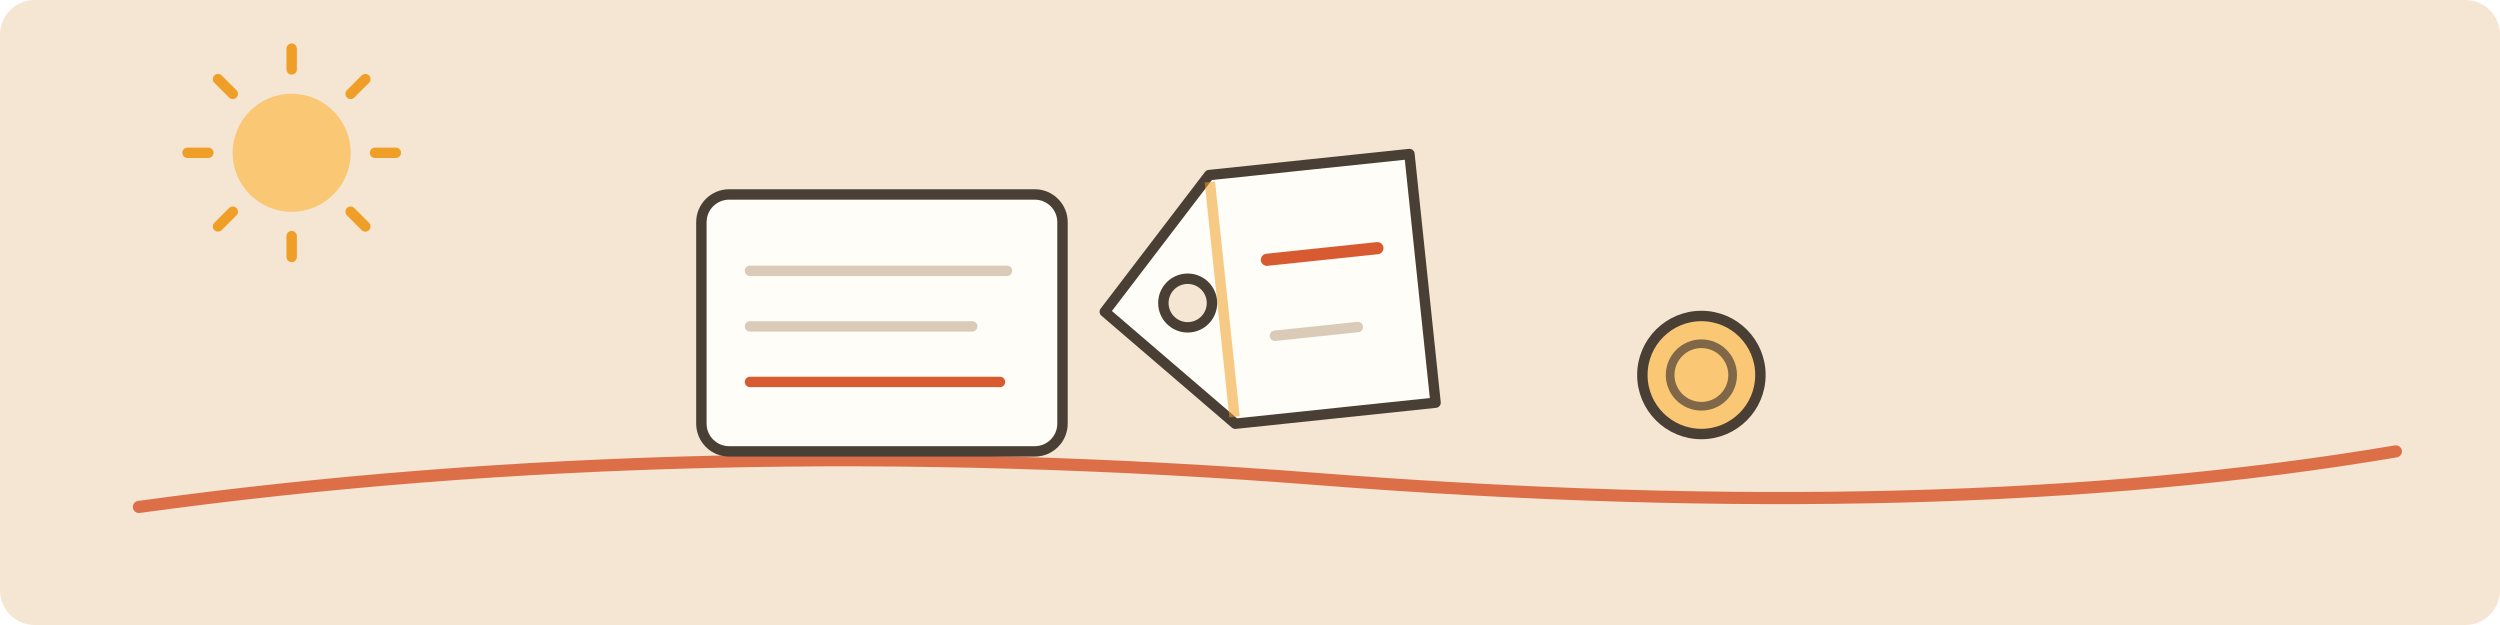
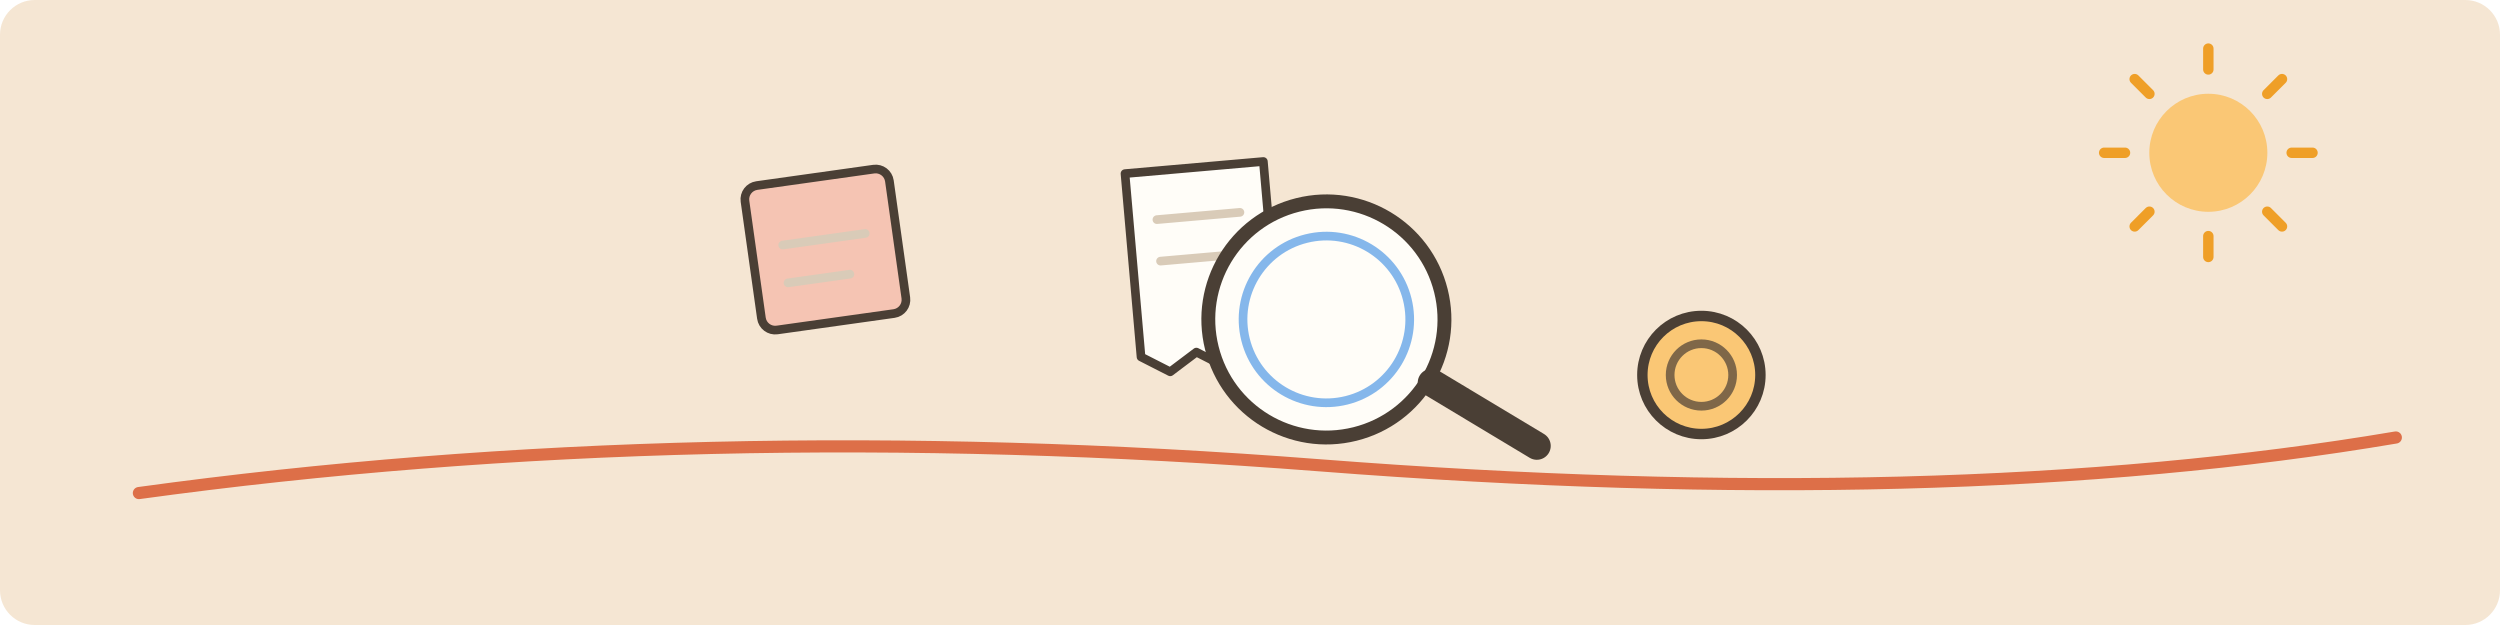
<svg xmlns="http://www.w3.org/2000/svg" width="720" height="180" viewBox="0 0 720 180" role="img" aria-hidden="true">
  <style>
.ec-bg{fill:#F5E6D3}
.ec-paper{fill:#FFFDF8}
.ec-ln{stroke:#4A3F35}
.ec-rule{stroke:#D9CBB8}
.ec-ink{fill:#4A3F35}
@media (prefers-color-scheme: dark){
.ec-bg{fill:#33251B}
.ec-paper{fill:#241D15}
.ec-ln{stroke:#EFE7DA}
.ec-rule{stroke:#5C5044}
.ec-ink{fill:#EFE7DA}
}
</style>
  <rect width="720" height="180" rx="10" class="ec-bg" />
-   <g transform="translate(84,44)">
+   <g transform="translate(636,44)">
    <circle cx="0" cy="0" r="17" fill="#FAC775" />
    <line x1="0" y1="-24" x2="0" y2="-30" stroke="#EF9F27" stroke-width="3" stroke-linecap="round" transform="rotate(0)" />
    <line x1="0" y1="-24" x2="0" y2="-30" stroke="#EF9F27" stroke-width="3" stroke-linecap="round" transform="rotate(45)" />
    <line x1="0" y1="-24" x2="0" y2="-30" stroke="#EF9F27" stroke-width="3" stroke-linecap="round" transform="rotate(90)" />
    <line x1="0" y1="-24" x2="0" y2="-30" stroke="#EF9F27" stroke-width="3" stroke-linecap="round" transform="rotate(135)" />
    <line x1="0" y1="-24" x2="0" y2="-30" stroke="#EF9F27" stroke-width="3" stroke-linecap="round" transform="rotate(180)" />
    <line x1="0" y1="-24" x2="0" y2="-30" stroke="#EF9F27" stroke-width="3" stroke-linecap="round" transform="rotate(225)" />
    <line x1="0" y1="-24" x2="0" y2="-30" stroke="#EF9F27" stroke-width="3" stroke-linecap="round" transform="rotate(270)" />
    <line x1="0" y1="-24" x2="0" y2="-30" stroke="#EF9F27" stroke-width="3" stroke-linecap="round" transform="rotate(315)" />
  </g>
-   <path d="M40 146 Q200 124 380 138 T690 130" fill="none" stroke="#D85A30" stroke-width="3.5" stroke-linecap="round" opacity="0.85" />
-   <g transform="translate(314,50) rotate(-6)">
-     <path d="M0 40 L34 4 H92 V76 H34 Z" class="ec-paper ec-ln" stroke-width="3" stroke-linejoin="round" />
-     <line x1="34" y1="6" x2="34" y2="74" stroke="#EF9F27" stroke-width="3" opacity="0.55" />
-     <circle cx="24" cy="40" r="7" class="ec-bg ec-ln" stroke-width="3" />
-     <line x1="48" y1="30" x2="80" y2="30" stroke="#D85A30" stroke-width="3.5" stroke-linecap="round" />
-     <line x1="48" y1="52" x2="72" y2="52" class="ec-rule" stroke-width="3" stroke-linecap="round" />
+   <path d="M40 142 Q200 120 380 134 T690 126" fill="none" stroke="#D85A30" stroke-width="3.5" stroke-linecap="round" opacity="0.85" />
+   <g transform="translate(324,50) rotate(-5)">
+     <path d="M0 0 h40 v58 l-8 -5 -8 5 -8 -5 -8 5 -8 -5 V0 Z" class="ec-paper ec-ln" stroke-width="2.5" stroke-linejoin="round" />
+     <line x1="8" y1="14" x2="32" y2="14" class="ec-rule" stroke-width="2.5" stroke-linecap="round" />
+     <line x1="8" y1="26" x2="26" y2="26" class="ec-rule" stroke-width="2.5" stroke-linecap="round" />
  </g>
-   <g transform="translate(202,56)">
-     <rect width="104" height="74" rx="8" class="ec-paper ec-ln" stroke-width="3" />
-     <line x1="14" y1="22" x2="88" y2="22" class="ec-rule" stroke-width="3" stroke-linecap="round" />
-     <line x1="14" y1="38" x2="78" y2="38" class="ec-rule" stroke-width="3" stroke-linecap="round" />
-     <line x1="14" y1="54" x2="86" y2="54" stroke="#D85A30" stroke-width="3" stroke-linecap="round" />
+   <g transform="translate(382,92) rotate(-14)">
+     <circle cx="0" cy="0" r="34" class="ec-paper ec-ln" stroke-width="4" />
+     <circle cx="0" cy="0" r="24" fill="none" stroke="#85B7EB" stroke-width="2.5" />
+     <line x1="25" y1="25" x2="50" y2="50" class="ec-ln" stroke-width="8" stroke-linecap="round" />
+   </g>
+   <g transform="translate(214,54) rotate(-8)">
+     <rect width="42" height="42" rx="4" fill="#F5C4B3" class="ec-ln" stroke-width="2.5" />
+     <line x1="9" y1="18" x2="33" y2="18" class="ec-rule" stroke-width="2.5" stroke-linecap="round" />
+     <line x1="9" y1="29" x2="27" y2="29" class="ec-rule" stroke-width="2.5" stroke-linecap="round" />
  </g>
  <g transform="translate(490,108)">
    <circle r="17" fill="#FAC775" class="ec-ln" stroke-width="3" />
    <circle r="9" fill="none" class="ec-ln" stroke-width="2.5" opacity="0.7" />
  </g>
</svg>
